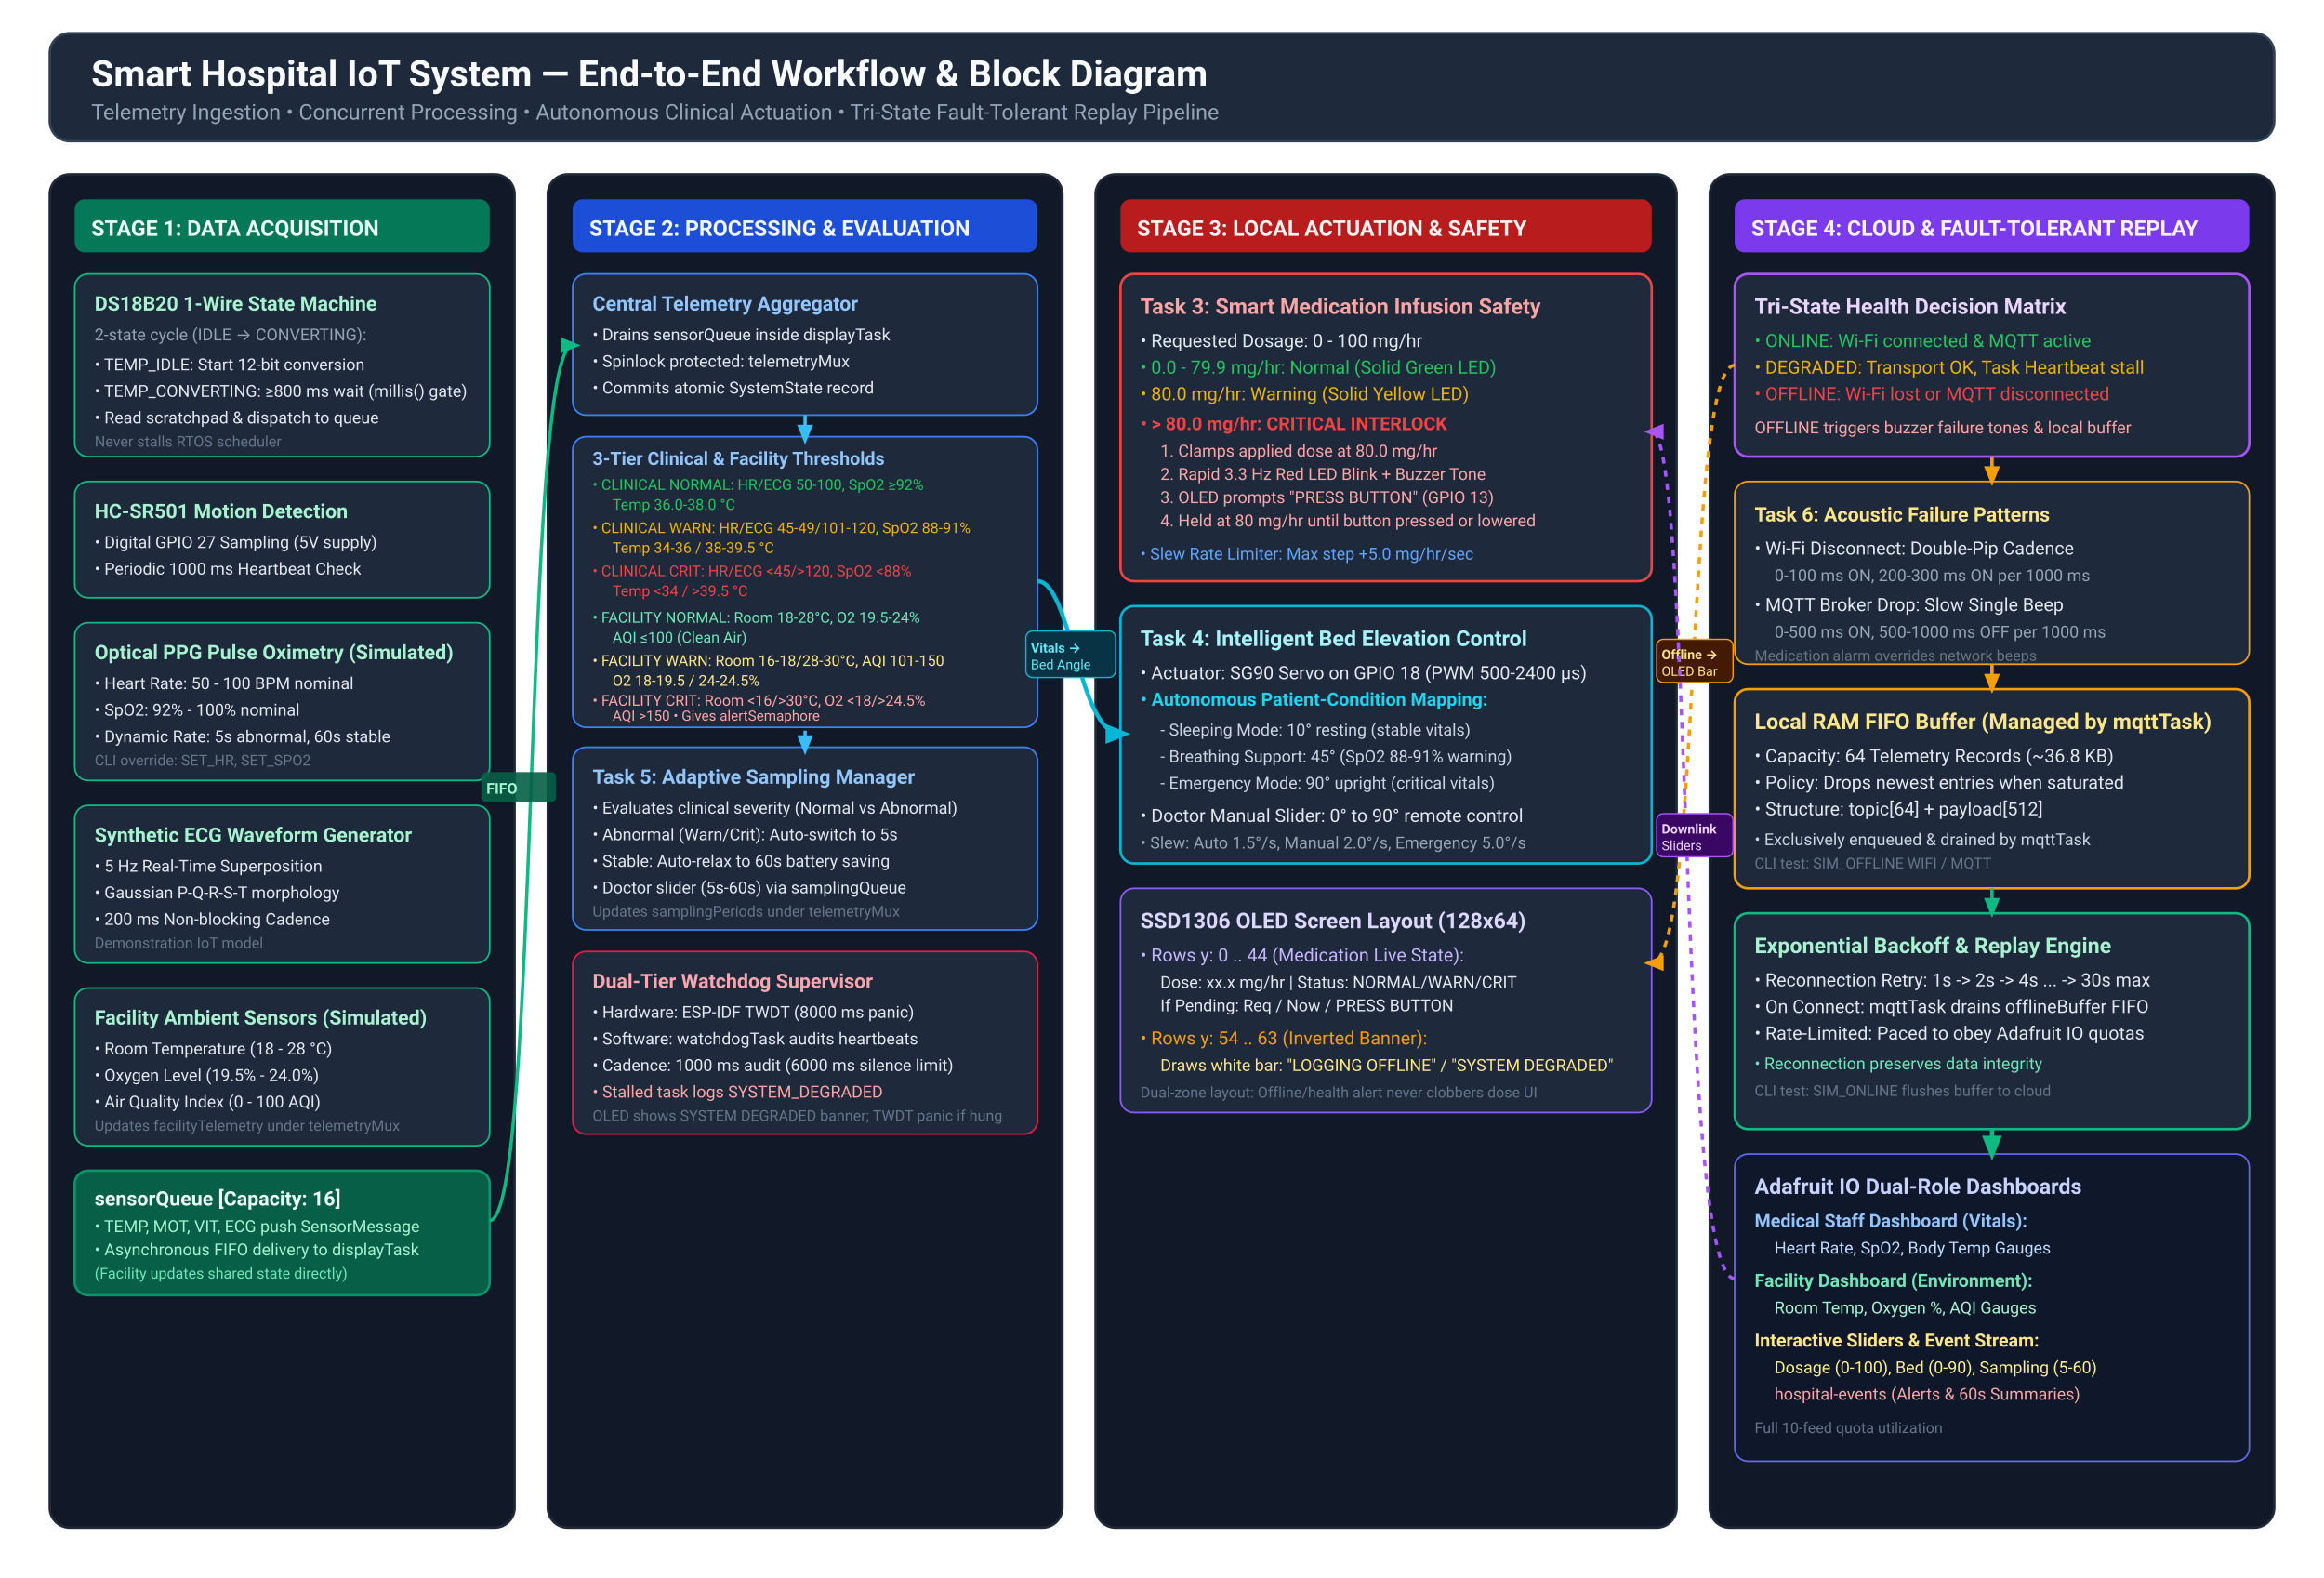
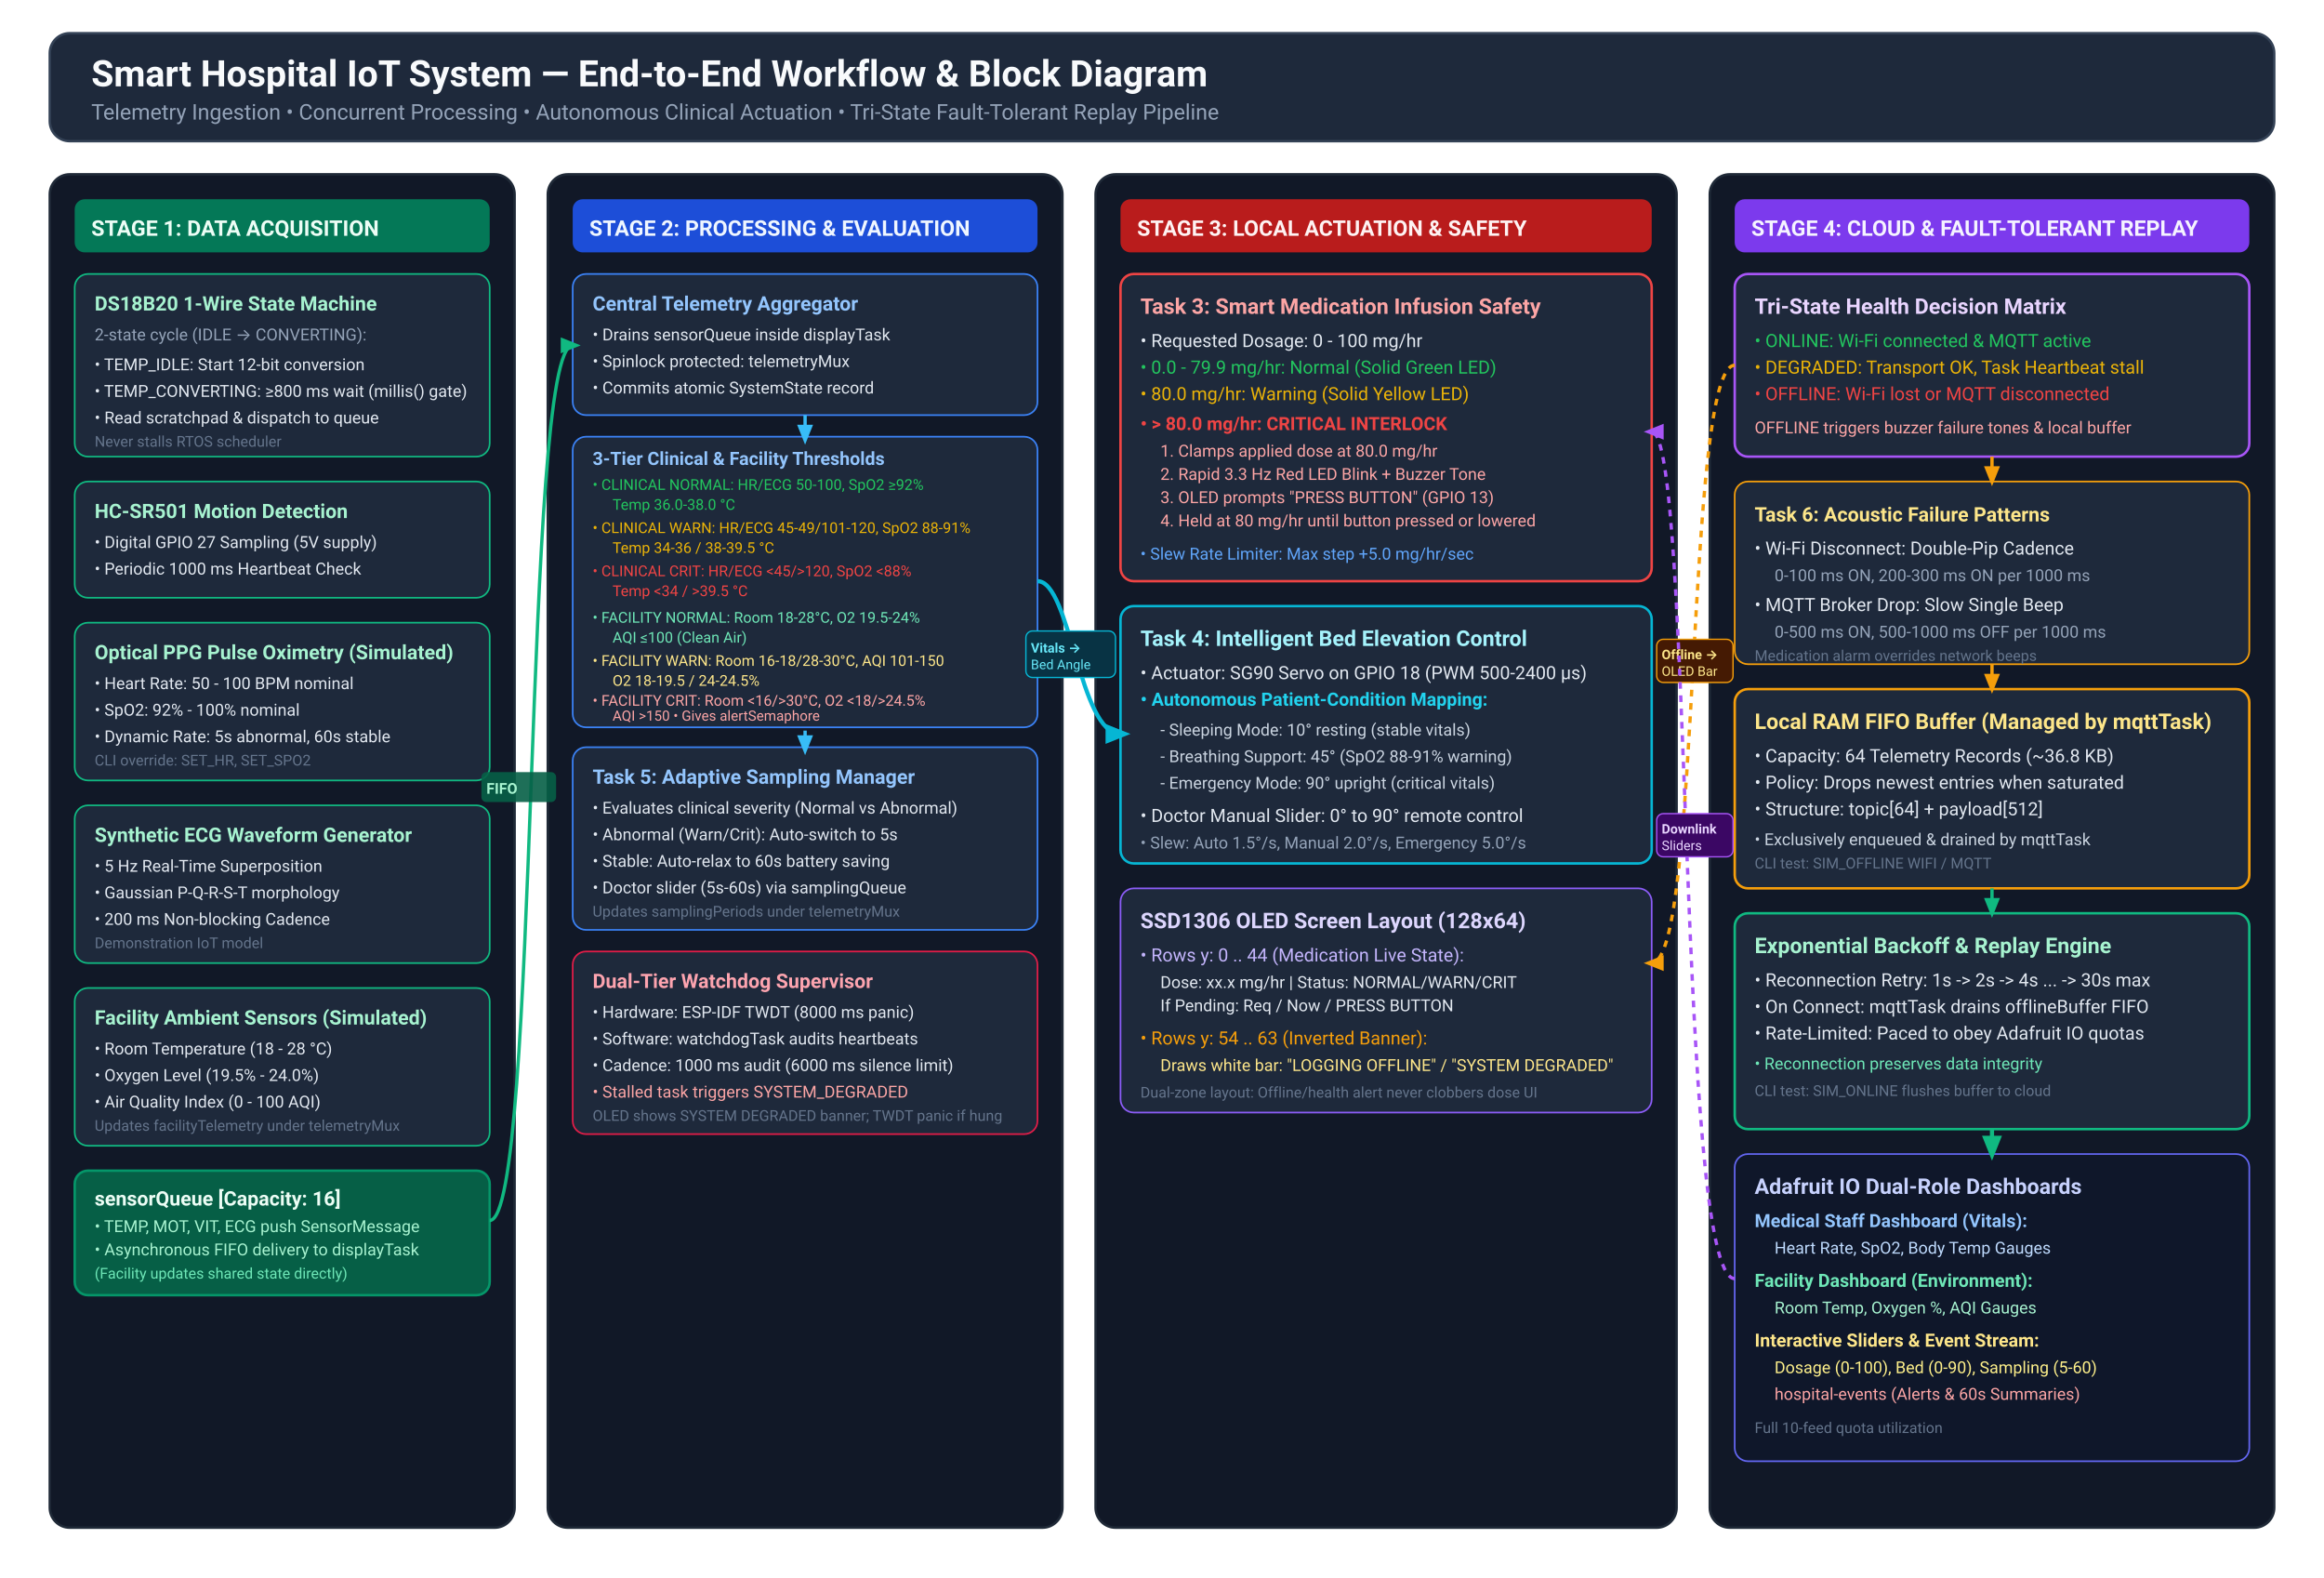
<svg xmlns="http://www.w3.org/2000/svg" viewBox="0 0 1400 950" width="1400" height="950" style="background:#0b1120; font-family:'Segoe UI', -apple-system, BlinkMacSystemFont, Roboto, sans-serif;">
  <defs>
    <linearGradient id="boxGrad1" x1="0%" y1="0%" x2="100%" y2="100%">
      <stop offset="0%" stop-color="#1e293b" />
      <stop offset="100%" stop-color="#0f172a" />
    </linearGradient>
    <linearGradient id="headerGrad" x1="0%" y1="0%" x2="100%" y2="0%">
      <stop offset="0%" stop-color="#1e3a8a" />
      <stop offset="100%" stop-color="#0f172a" />
    </linearGradient>
    <marker id="wfArrow" viewBox="0 0 10 10" refX="6" refY="5" markerWidth="6" markerHeight="6" orient="auto-start-reverse">
      <path d="M 0 1 L 10 5 L 0 9 z" fill="#38bdf8" />
    </marker>
    <marker id="wfArrowBlue" viewBox="0 0 10 10" refX="6" refY="5" markerWidth="6" markerHeight="6" orient="auto-start-reverse">
      <path d="M 0 1 L 10 5 L 0 9 z" fill="#38bdf8" />
    </marker>
    <marker id="wfArrowGreen" viewBox="0 0 10 10" refX="6" refY="5" markerWidth="6" markerHeight="6" orient="auto-start-reverse">
      <path d="M 0 1 L 10 5 L 0 9 z" fill="#10b981" />
    </marker>
    <marker id="wfArrowRed" viewBox="0 0 10 10" refX="6" refY="5" markerWidth="6" markerHeight="6" orient="auto-start-reverse">
      <path d="M 0 1 L 10 5 L 0 9 z" fill="#ef4444" />
    </marker>
    <marker id="wfArrowAmber" viewBox="0 0 10 10" refX="6" refY="5" markerWidth="6" markerHeight="6" orient="auto-start-reverse">
      <path d="M 0 1 L 10 5 L 0 9 z" fill="#f59e0b" />
    </marker>
    <marker id="wfArrowCyan" viewBox="0 0 10 10" refX="6" refY="5" markerWidth="6" markerHeight="6" orient="auto-start-reverse">
      <path d="M 0 1 L 10 5 L 0 9 z" fill="#06b6d4" />
    </marker>
    <marker id="wfArrowPurple" viewBox="0 0 10 10" refX="6" refY="5" markerWidth="6" markerHeight="6" orient="auto-start-reverse">
      <path d="M 0 1 L 10 5 L 0 9 z" fill="#a855f7" />
    </marker>
  </defs>
  <rect x="30" y="20" width="1340" height="65" rx="12" fill="#1e293b" stroke="#334155" stroke-width="1.5" />
  <text x="55" y="52" fill="#f8fafc" font-size="22" font-weight="bold">Smart Hospital IoT System — End-to-End Workflow &amp; Block Diagram</text>
  <text x="55" y="72" fill="#94a3b8" font-size="13">Telemetry Ingestion • Concurrent Processing • Autonomous Clinical Actuation • Tri-State Fault-Tolerant Replay Pipeline</text>
  <rect x="30" y="105" width="280" height="815" rx="12" fill="#111827" stroke="#1f2937" stroke-width="1.5" />
  <rect x="45" y="120" width="250" height="32" rx="6" fill="#047857" />
  <text x="55" y="142" fill="#ecfdf5" font-size="13" font-weight="bold">STAGE 1: DATA ACQUISITION</text>
  <g transform="translate(45, 165)">
    <rect x="0" y="0" width="250" height="110" rx="8" fill="#1e293b" stroke="#10b981" stroke-width="1" />
    <text x="12" y="22" fill="#a7f3d0" font-size="12" font-weight="bold">DS18B20 1-Wire State Machine</text>
    <text x="12" y="40" fill="#94a3b8" font-size="10">2-state cycle (IDLE → CONVERTING):</text>
    <text x="12" y="58" fill="#e2e8f0" font-size="10">• TEMP_IDLE: Start 12-bit conversion</text>
    <text x="12" y="74" fill="#e2e8f0" font-size="10">• TEMP_CONVERTING: ≥800 ms wait (millis() gate)</text>
    <text x="12" y="90" fill="#e2e8f0" font-size="10">• Read scratchpad &amp; dispatch to queue</text>
    <text x="12" y="104" fill="#64748b" font-size="9">Never stalls RTOS scheduler</text>
    <rect x="0" y="125" width="250" height="70" rx="8" fill="#1e293b" stroke="#10b981" stroke-width="1" />
    <text x="12" y="147" fill="#a7f3d0" font-size="12" font-weight="bold">HC-SR501 Motion Detection</text>
    <text x="12" y="165" fill="#e2e8f0" font-size="10">• Digital GPIO 27 Sampling (5V supply)</text>
    <text x="12" y="181" fill="#e2e8f0" font-size="10">• Periodic 1000 ms Heartbeat Check</text>
    <rect x="0" y="210" width="250" height="95" rx="8" fill="#1e293b" stroke="#10b981" stroke-width="1" />
    <text x="12" y="232" fill="#a7f3d0" font-size="12" font-weight="bold">Optical PPG Pulse Oximetry (Simulated)</text>
    <text x="12" y="250" fill="#e2e8f0" font-size="10">• Heart Rate: 50 - 100 BPM nominal</text>
    <text x="12" y="266" fill="#e2e8f0" font-size="10">• SpO2: 92% - 100% nominal</text>
    <text x="12" y="282" fill="#e2e8f0" font-size="10">• Dynamic Rate: 5s abnormal, 60s stable</text>
    <text x="12" y="296" fill="#64748b" font-size="9">CLI override: SET_HR, SET_SPO2</text>
    <rect x="0" y="320" width="250" height="95" rx="8" fill="#1e293b" stroke="#10b981" stroke-width="1" />
    <text x="12" y="342" fill="#a7f3d0" font-size="12" font-weight="bold">Synthetic ECG Waveform Generator</text>
    <text x="12" y="360" fill="#e2e8f0" font-size="10">• 5 Hz Real-Time Superposition</text>
    <text x="12" y="376" fill="#e2e8f0" font-size="10">• Gaussian P-Q-R-S-T morphology</text>
    <text x="12" y="392" fill="#e2e8f0" font-size="10">• 200 ms Non-blocking Cadence</text>
    <text x="12" y="406" fill="#64748b" font-size="9">Demonstration IoT model</text>
    <rect x="0" y="430" width="250" height="95" rx="8" fill="#1e293b" stroke="#10b981" stroke-width="1" />
    <text x="12" y="452" fill="#a7f3d0" font-size="12" font-weight="bold">Facility Ambient Sensors (Simulated)</text>
    <text x="12" y="470" fill="#e2e8f0" font-size="10">• Room Temperature (18 - 28 °C)</text>
    <text x="12" y="486" fill="#e2e8f0" font-size="10">• Oxygen Level (19.5% - 24.0%)</text>
    <text x="12" y="502" fill="#e2e8f0" font-size="10">• Air Quality Index (0 - 100 AQI)</text>
    <text x="12" y="516" fill="#64748b" font-size="9">Updates facilityTelemetry under telemetryMux</text>
    <rect x="0" y="540" width="250" height="75" rx="8" fill="#065f46" stroke="#059669" stroke-width="1.5" />
    <text x="12" y="561" fill="#ecfdf5" font-size="12" font-weight="bold">sensorQueue [Capacity: 16]</text>
    <text x="12" y="577" fill="#a7f3d0" font-size="10">• TEMP, MOT, VIT, ECG push SensorMessage</text>
    <text x="12" y="591" fill="#a7f3d0" font-size="10">• Asynchronous FIFO delivery to displayTask</text>
    <text x="12" y="605" fill="#6ee7b7" font-size="9">(Facility updates shared state directly)</text>
  </g>
  <rect x="330" y="105" width="310" height="815" rx="12" fill="#111827" stroke="#1f2937" stroke-width="1.5" />
  <rect x="345" y="120" width="280" height="32" rx="6" fill="#1d4ed8" />
  <text x="355" y="142" fill="#eff6ff" font-size="13" font-weight="bold">STAGE 2: PROCESSING &amp; EVALUATION</text>
  <g transform="translate(345, 165)">
    <rect x="0" y="0" width="280" height="85" rx="8" fill="#1e293b" stroke="#3b82f6" stroke-width="1" />
    <text x="12" y="22" fill="#93c5fd" font-size="12" font-weight="bold">Central Telemetry Aggregator</text>
    <text x="12" y="40" fill="#e2e8f0" font-size="10">• Drains sensorQueue inside displayTask</text>
    <text x="12" y="56" fill="#e2e8f0" font-size="10">• Spinlock protected: telemetryMux</text>
    <text x="12" y="72" fill="#e2e8f0" font-size="10">• Commits atomic SystemState record</text>
    <rect x="0" y="98" width="280" height="175" rx="8" fill="#1e293b" stroke="#3b82f6" stroke-width="1" />
    <text x="12" y="115" fill="#93c5fd" font-size="11" font-weight="bold">3-Tier Clinical &amp; Facility Thresholds</text>
    <text x="12" y="130" fill="#22c55e" font-size="9">• CLINICAL NORMAL: HR/ECG 50-100, SpO2 ≥92%</text>
    <text x="24" y="142" fill="#22c55e" font-size="9">Temp 36.0-38.0 °C</text>
    <text x="12" y="156" fill="#eab308" font-size="9">• CLINICAL WARN: HR/ECG 45-49/101-120, SpO2 88-91%</text>
    <text x="24" y="168" fill="#eab308" font-size="9">Temp 34-36 / 38-39.5 °C</text>
    <text x="12" y="182" fill="#ef4444" font-size="9">• CLINICAL CRIT: HR/ECG &lt;45/&gt;120, SpO2 &lt;88%</text>
    <text x="24" y="194" fill="#ef4444" font-size="9">Temp &lt;34 / &gt;39.5 °C</text>
    <text x="12" y="210" fill="#6ee7b7" font-size="9">• FACILITY NORMAL: Room 18-28°C, O2 19.5-24%</text>
    <text x="24" y="222" fill="#6ee7b7" font-size="9">AQI ≤100 (Clean Air)</text>
    <text x="12" y="236" fill="#fde68a" font-size="9">• FACILITY WARN: Room 16-18/28-30°C, AQI 101-150</text>
    <text x="24" y="248" fill="#fde68a" font-size="9">O2 18-19.5 / 24-24.5%</text>
    <text x="12" y="260" fill="#fca5a5" font-size="9">• FACILITY CRIT: Room &lt;16/&gt;30°C, O2 &lt;18/&gt;24.5%</text>
    <text x="24" y="269" fill="#fca5a5" font-size="8.5">AQI &gt;150 • Gives alertSemaphore</text>
    <rect x="0" y="285" width="280" height="110" rx="8" fill="#1e293b" stroke="#3b82f6" stroke-width="1" />
    <text x="12" y="307" fill="#93c5fd" font-size="12" font-weight="bold">Task 5: Adaptive Sampling Manager</text>
    <text x="12" y="325" fill="#e2e8f0" font-size="10">• Evaluates clinical severity (Normal vs Abnormal)</text>
    <text x="12" y="341" fill="#e2e8f0" font-size="10">• Abnormal (Warn/Crit): Auto-switch to 5s</text>
    <text x="12" y="357" fill="#e2e8f0" font-size="10">• Stable: Auto-relax to 60s battery saving</text>
    <text x="12" y="373" fill="#e2e8f0" font-size="10">• Doctor slider (5s-60s) via samplingQueue</text>
    <text x="12" y="387" fill="#64748b" font-size="9">Updates samplingPeriods under telemetryMux</text>
    <rect x="0" y="408" width="280" height="110" rx="8" fill="#1e293b" stroke="#e11d48" stroke-width="1" />
    <text x="12" y="430" fill="#fda4af" font-size="12" font-weight="bold">Dual-Tier Watchdog Supervisor</text>
    <text x="12" y="448" fill="#e2e8f0" font-size="10">• Hardware: ESP-IDF TWDT (8000 ms panic)</text>
    <text x="12" y="464" fill="#e2e8f0" font-size="10">• Software: watchdogTask audits heartbeats</text>
    <text x="12" y="480" fill="#e2e8f0" font-size="10">• Cadence: 1000 ms audit (6000 ms silence limit)</text>
-     <text x="12" y="496" fill="#fca5a5" font-size="10">• Stalled task logs SYSTEM_DEGRADED</text>
+     <text x="12" y="496" fill="#fca5a5" font-size="10">• Stalled task triggers SYSTEM_DEGRADED</text>
    <text x="12" y="510" fill="#64748b" font-size="9">OLED shows SYSTEM DEGRADED banner; TWDT panic if hung</text>
  </g>
  <rect x="660" y="105" width="350" height="815" rx="12" fill="#111827" stroke="#1f2937" stroke-width="1.5" />
  <rect x="675" y="120" width="320" height="32" rx="6" fill="#b91c1c" />
  <text x="685" y="142" fill="#fef2f2" font-size="13" font-weight="bold">STAGE 3: LOCAL ACTUATION &amp; SAFETY</text>
  <g transform="translate(675, 165)">
    <rect x="0" y="0" width="320" height="185" rx="8" fill="#1e293b" stroke="#ef4444" stroke-width="1.5" />
    <text x="12" y="24" fill="#fca5a5" font-size="13" font-weight="bold">Task 3: Smart Medication Infusion Safety</text>
    <text x="12" y="44" fill="#e2e8f0" font-size="11">• Requested Dosage: 0 - 100 mg/hr</text>
    <text x="12" y="60" fill="#22c55e" font-size="11">• 0.0 - 79.9 mg/hr: Normal (Solid Green LED)</text>
    <text x="12" y="76" fill="#eab308" font-size="11">• 80.0 mg/hr: Warning (Solid Yellow LED)</text>
    <text x="12" y="94" fill="#ef4444" font-size="11" font-weight="bold">• &gt; 80.0 mg/hr: CRITICAL INTERLOCK</text>
    <text x="24" y="110" fill="#fca5a5" font-size="10">1. Clamps applied dose at 80.0 mg/hr</text>
    <text x="24" y="124" fill="#fca5a5" font-size="10">2. Rapid 3.3 Hz Red LED Blink + Buzzer Tone</text>
    <text x="24" y="138" fill="#fca5a5" font-size="10">3. OLED prompts "PRESS BUTTON" (GPIO 13)</text>
    <text x="24" y="152" fill="#fca5a5" font-size="10">4. Held at 80 mg/hr until button pressed or lowered</text>
    <text x="12" y="172" fill="#60a5fa" font-size="10">• Slew Rate Limiter: Max step +5.0 mg/hr/sec</text>
    <rect x="0" y="200" width="320" height="155" rx="8" fill="#1e293b" stroke="#06b6d4" stroke-width="1.5" />
    <text x="12" y="224" fill="#a5f3fc" font-size="13" font-weight="bold">Task 4: Intelligent Bed Elevation Control</text>
    <text x="12" y="244" fill="#e2e8f0" font-size="11">• Actuator: SG90 Servo on GPIO 18 (PWM 500-2400 μs)</text>
    <text x="12" y="260" fill="#22d3ee" font-size="11" font-weight="bold">• Autonomous Patient-Condition Mapping:</text>
    <text x="24" y="278" fill="#cbd5e1" font-size="10">- Sleeping Mode: 10° resting (stable vitals)</text>
    <text x="24" y="294" fill="#cbd5e1" font-size="10">- Breathing Support: 45° (SpO2 88-91% warning)</text>
    <text x="24" y="310" fill="#cbd5e1" font-size="10">- Emergency Mode: 90° upright (critical vitals)</text>
    <text x="12" y="330" fill="#e2e8f0" font-size="11">• Doctor Manual Slider: 0° to 90° remote control</text>
    <text x="12" y="346" fill="#94a3b8" font-size="10">• Slew: Auto 1.5°/s, Manual 2.0°/s, Emergency 5.0°/s</text>
    <rect x="0" y="370" width="320" height="135" rx="8" fill="#1e293b" stroke="#8b5cf6" stroke-width="1" />
    <text x="12" y="394" fill="#ddd6fe" font-size="13" font-weight="bold">SSD1306 OLED Screen Layout (128x64)</text>
    <text x="12" y="414" fill="#c4b5fd" font-size="11">• Rows y: 0 .. 44 (Medication Live State):</text>
    <text x="24" y="430" fill="#e2e8f0" font-size="10">Dose: xx.x mg/hr | Status: NORMAL/WARN/CRIT</text>
    <text x="24" y="444" fill="#e2e8f0" font-size="10">If Pending: Req / Now / PRESS BUTTON</text>
    <text x="12" y="464" fill="#f59e0b" font-size="11">• Rows y: 54 .. 63 (Inverted Banner):</text>
    <text x="24" y="480" fill="#fde68a" font-size="10">Draws white bar: "LOGGING OFFLINE" / "SYSTEM DEGRADED"</text>
    <text x="12" y="496" fill="#64748b" font-size="9">Dual-zone layout: Offline/health alert never clobbers dose UI</text>
  </g>
  <rect x="1030" y="105" width="340" height="815" rx="12" fill="#111827" stroke="#1f2937" stroke-width="1.5" />
  <rect x="1045" y="120" width="310" height="32" rx="6" fill="#7c3aed" />
  <text x="1055" y="142" fill="#f5f3ff" font-size="13" font-weight="bold">STAGE 4: CLOUD &amp; FAULT-TOLERANT REPLAY</text>
  <g transform="translate(1045, 165)">
    <rect x="0" y="0" width="310" height="110" rx="8" fill="#1e293b" stroke="#a855f7" stroke-width="1.5" />
    <text x="12" y="24" fill="#e9d5ff" font-size="13" font-weight="bold">Tri-State Health Decision Matrix</text>
    <text x="12" y="44" fill="#22c55e" font-size="11">• ONLINE: Wi-Fi connected &amp; MQTT active</text>
    <text x="12" y="60" fill="#eab308" font-size="11">• DEGRADED: Transport OK, Task Heartbeat stall</text>
    <text x="12" y="76" fill="#ef4444" font-size="11">• OFFLINE: Wi-Fi lost or MQTT disconnected</text>
    <text x="12" y="96" fill="#fca5a5" font-size="10">OFFLINE triggers buzzer failure tones &amp; local buffer</text>
    <rect x="0" y="125" width="310" height="110" rx="8" fill="#1e293b" stroke="#f59e0b" stroke-width="1" />
    <text x="12" y="149" fill="#fde68a" font-size="12" font-weight="bold">Task 6: Acoustic Failure Patterns</text>
    <text x="12" y="169" fill="#e2e8f0" font-size="11">• Wi-Fi Disconnect: Double-Pip Cadence</text>
    <text x="24" y="185" fill="#94a3b8" font-size="10">0-100 ms ON, 200-300 ms ON per 1000 ms</text>
    <text x="12" y="203" fill="#e2e8f0" font-size="11">• MQTT Broker Drop: Slow Single Beep</text>
    <text x="24" y="219" fill="#94a3b8" font-size="10">0-500 ms ON, 500-1000 ms OFF per 1000 ms</text>
    <text x="12" y="233" fill="#64748b" font-size="9">Medication alarm overrides network beeps</text>
    <rect x="0" y="250" width="310" height="120" rx="8" fill="#1e293b" stroke="#f59e0b" stroke-width="1.5" />
    <text x="12" y="274" fill="#fde68a" font-size="13" font-weight="bold">Local RAM FIFO Buffer (Managed by mqttTask)</text>
    <text x="12" y="294" fill="#e2e8f0" font-size="11">• Capacity: 64 Telemetry Records (~36.8 KB)</text>
    <text x="12" y="310" fill="#e2e8f0" font-size="11">• Policy: Drops newest entries when saturated</text>
    <text x="12" y="326" fill="#e2e8f0" font-size="11">• Structure: topic[64] + payload[512]</text>
    <text x="12" y="344" fill="#cbd5e1" font-size="10">• Exclusively enqueued &amp; drained by mqttTask</text>
    <text x="12" y="358" fill="#64748b" font-size="9">CLI test: SIM_OFFLINE WIFI / MQTT</text>
    <rect x="0" y="385" width="310" height="130" rx="8" fill="#1e293b" stroke="#10b981" stroke-width="1.5" />
    <text x="12" y="409" fill="#a7f3d0" font-size="13" font-weight="bold">Exponential Backoff &amp; Replay Engine</text>
    <text x="12" y="429" fill="#e2e8f0" font-size="11">• Reconnection Retry: 1s -&gt; 2s -&gt; 4s ... -&gt; 30s max</text>
    <text x="12" y="445" fill="#e2e8f0" font-size="11">• On Connect: mqttTask drains offlineBuffer FIFO</text>
    <text x="12" y="461" fill="#e2e8f0" font-size="11">• Rate-Limited: Paced to obey Adafruit IO quotas</text>
    <text x="12" y="479" fill="#6ee7b7" font-size="10">• Reconnection preserves data integrity</text>
    <text x="12" y="495" fill="#64748b" font-size="9">CLI test: SIM_ONLINE flushes buffer to cloud</text>
    <rect x="0" y="530" width="310" height="185" rx="8" fill="#0f172a" stroke="#6366f1" stroke-width="1" />
    <text x="12" y="554" fill="#c7d2fe" font-size="13" font-weight="bold">Adafruit IO Dual-Role Dashboards</text>
    <text x="12" y="574" fill="#93c5fd" font-size="11" font-weight="bold">Medical Staff Dashboard (Vitals):</text>
    <text x="24" y="590" fill="#bfdbfe" font-size="10">Heart Rate, SpO2, Body Temp Gauges</text>
    <text x="12" y="610" fill="#6ee7b7" font-size="11" font-weight="bold">Facility Dashboard (Environment):</text>
    <text x="24" y="626" fill="#a7f3d0" font-size="10">Room Temp, Oxygen %, AQI Gauges</text>
    <text x="12" y="646" fill="#fde68a" font-size="11" font-weight="bold">Interactive Sliders &amp; Event Stream:</text>
    <text x="24" y="662" fill="#fef08a" font-size="10">Dosage (0-100), Bed (0-90), Sampling (5-60)</text>
    <text x="24" y="678" fill="#fca5a5" font-size="10">hospital-events (Alerts &amp; 60s Summaries)</text>
    <text x="12" y="698" fill="#64748b" font-size="9">Full 10-feed quota utilization</text>
  </g>
  <path d="M 295 735 C 325 735, 315 208, 345 208" stroke="#10b981" stroke-width="2" fill="none" marker-end="url(#wfArrowGreen)" />
  <rect x="290" y="465" width="45" height="18" rx="3" fill="#065f46" opacity="0.9" />
  <text x="293" y="478" fill="#a7f3d0" font-size="9" font-weight="bold">FIFO</text>
  <path d="M 485 250 L 485 263" stroke="#38bdf8" stroke-width="2" fill="none" marker-end="url(#wfArrowBlue)" />
  <path d="M 485 440 L 485 450" stroke="#38bdf8" stroke-width="2" fill="none" marker-end="url(#wfArrowBlue)" />
  <path d="M 625 350 C 645 350, 650 442, 675 442" stroke="#06b6d4" stroke-width="2.5" fill="none" marker-end="url(#wfArrowCyan)" />
  <rect x="618" y="380" width="54" height="28" rx="4" fill="#083344" stroke="#06b6d4" stroke-width="0.8" />
  <text x="621" y="393" fill="#67e8f9" font-size="8" font-weight="bold">Vitals →</text>
  <text x="621" y="403" fill="#67e8f9" font-size="8">Bed Angle</text>
  <path d="M 1200 680 L 1200 693" stroke="#10b981" stroke-width="2.5" fill="none" marker-end="url(#wfArrowGreen)" />
  <path d="M 1200 275 L 1200 288" stroke="#f59e0b" stroke-width="2" fill="none" marker-end="url(#wfArrowAmber)" />
  <path d="M 1200 400 L 1200 413" stroke="#f59e0b" stroke-width="2" fill="none" marker-end="url(#wfArrowAmber)" />
  <path d="M 1200 535 L 1200 548" stroke="#10b981" stroke-width="2" fill="none" marker-end="url(#wfArrowGreen)" />
  <path d="M 1045 220 C 1015 220, 1025 580, 995 580" stroke="#f59e0b" stroke-width="2" stroke-dasharray="4,4" fill="none" marker-end="url(#wfArrowAmber)" />
  <rect x="998" y="385" width="46" height="26" rx="4" fill="#451a03" stroke="#f59e0b" stroke-width="0.8" />
  <text x="1001" y="397" fill="#fde68a" font-size="8" font-weight="bold">Offline →</text>
  <text x="1001" y="407" fill="#fde68a" font-size="8">OLED Bar</text>
  <path d="M 1045 770 C 1010 770, 1020 260, 995 260" stroke="#a855f7" stroke-width="2" stroke-dasharray="4,4" fill="none" marker-end="url(#wfArrowPurple)" />
  <rect x="998" y="490" width="46" height="26" rx="4" fill="#3b0764" stroke="#a855f7" stroke-width="0.8" />
  <text x="1001" y="502" fill="#e9d5ff" font-size="8" font-weight="bold">Downlink</text>
  <text x="1001" y="512" fill="#e9d5ff" font-size="8">Sliders</text>
</svg>
